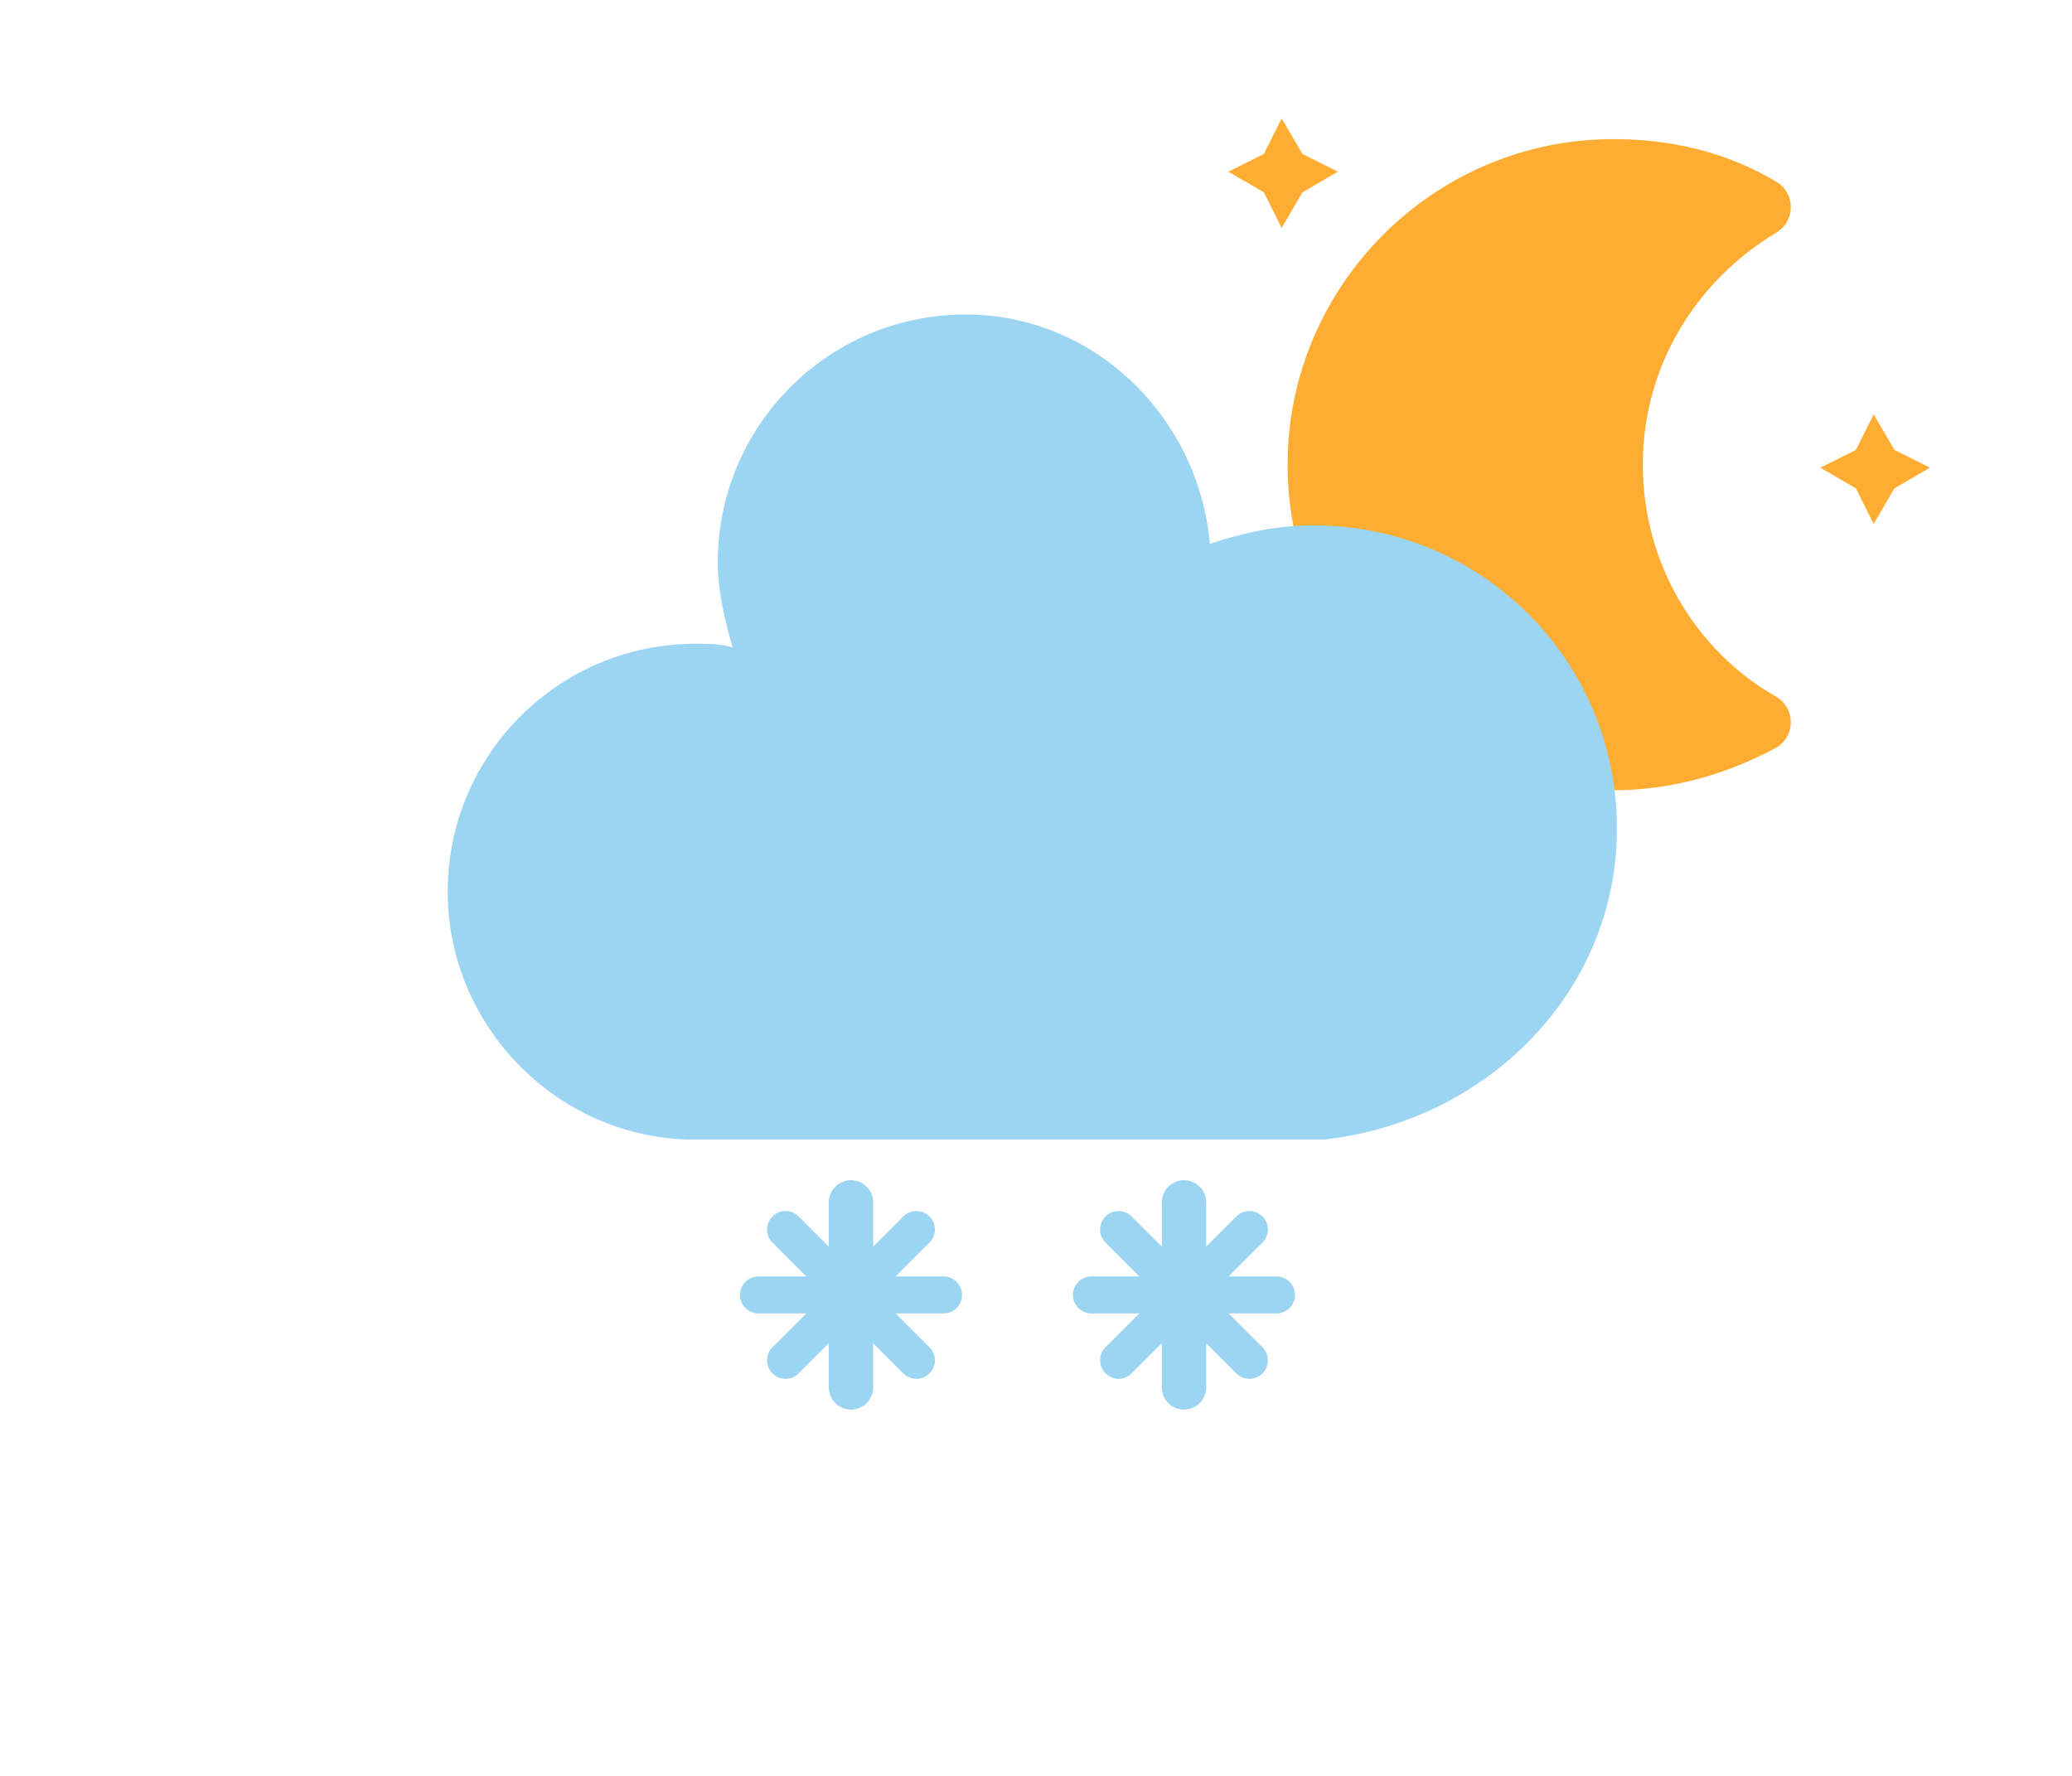
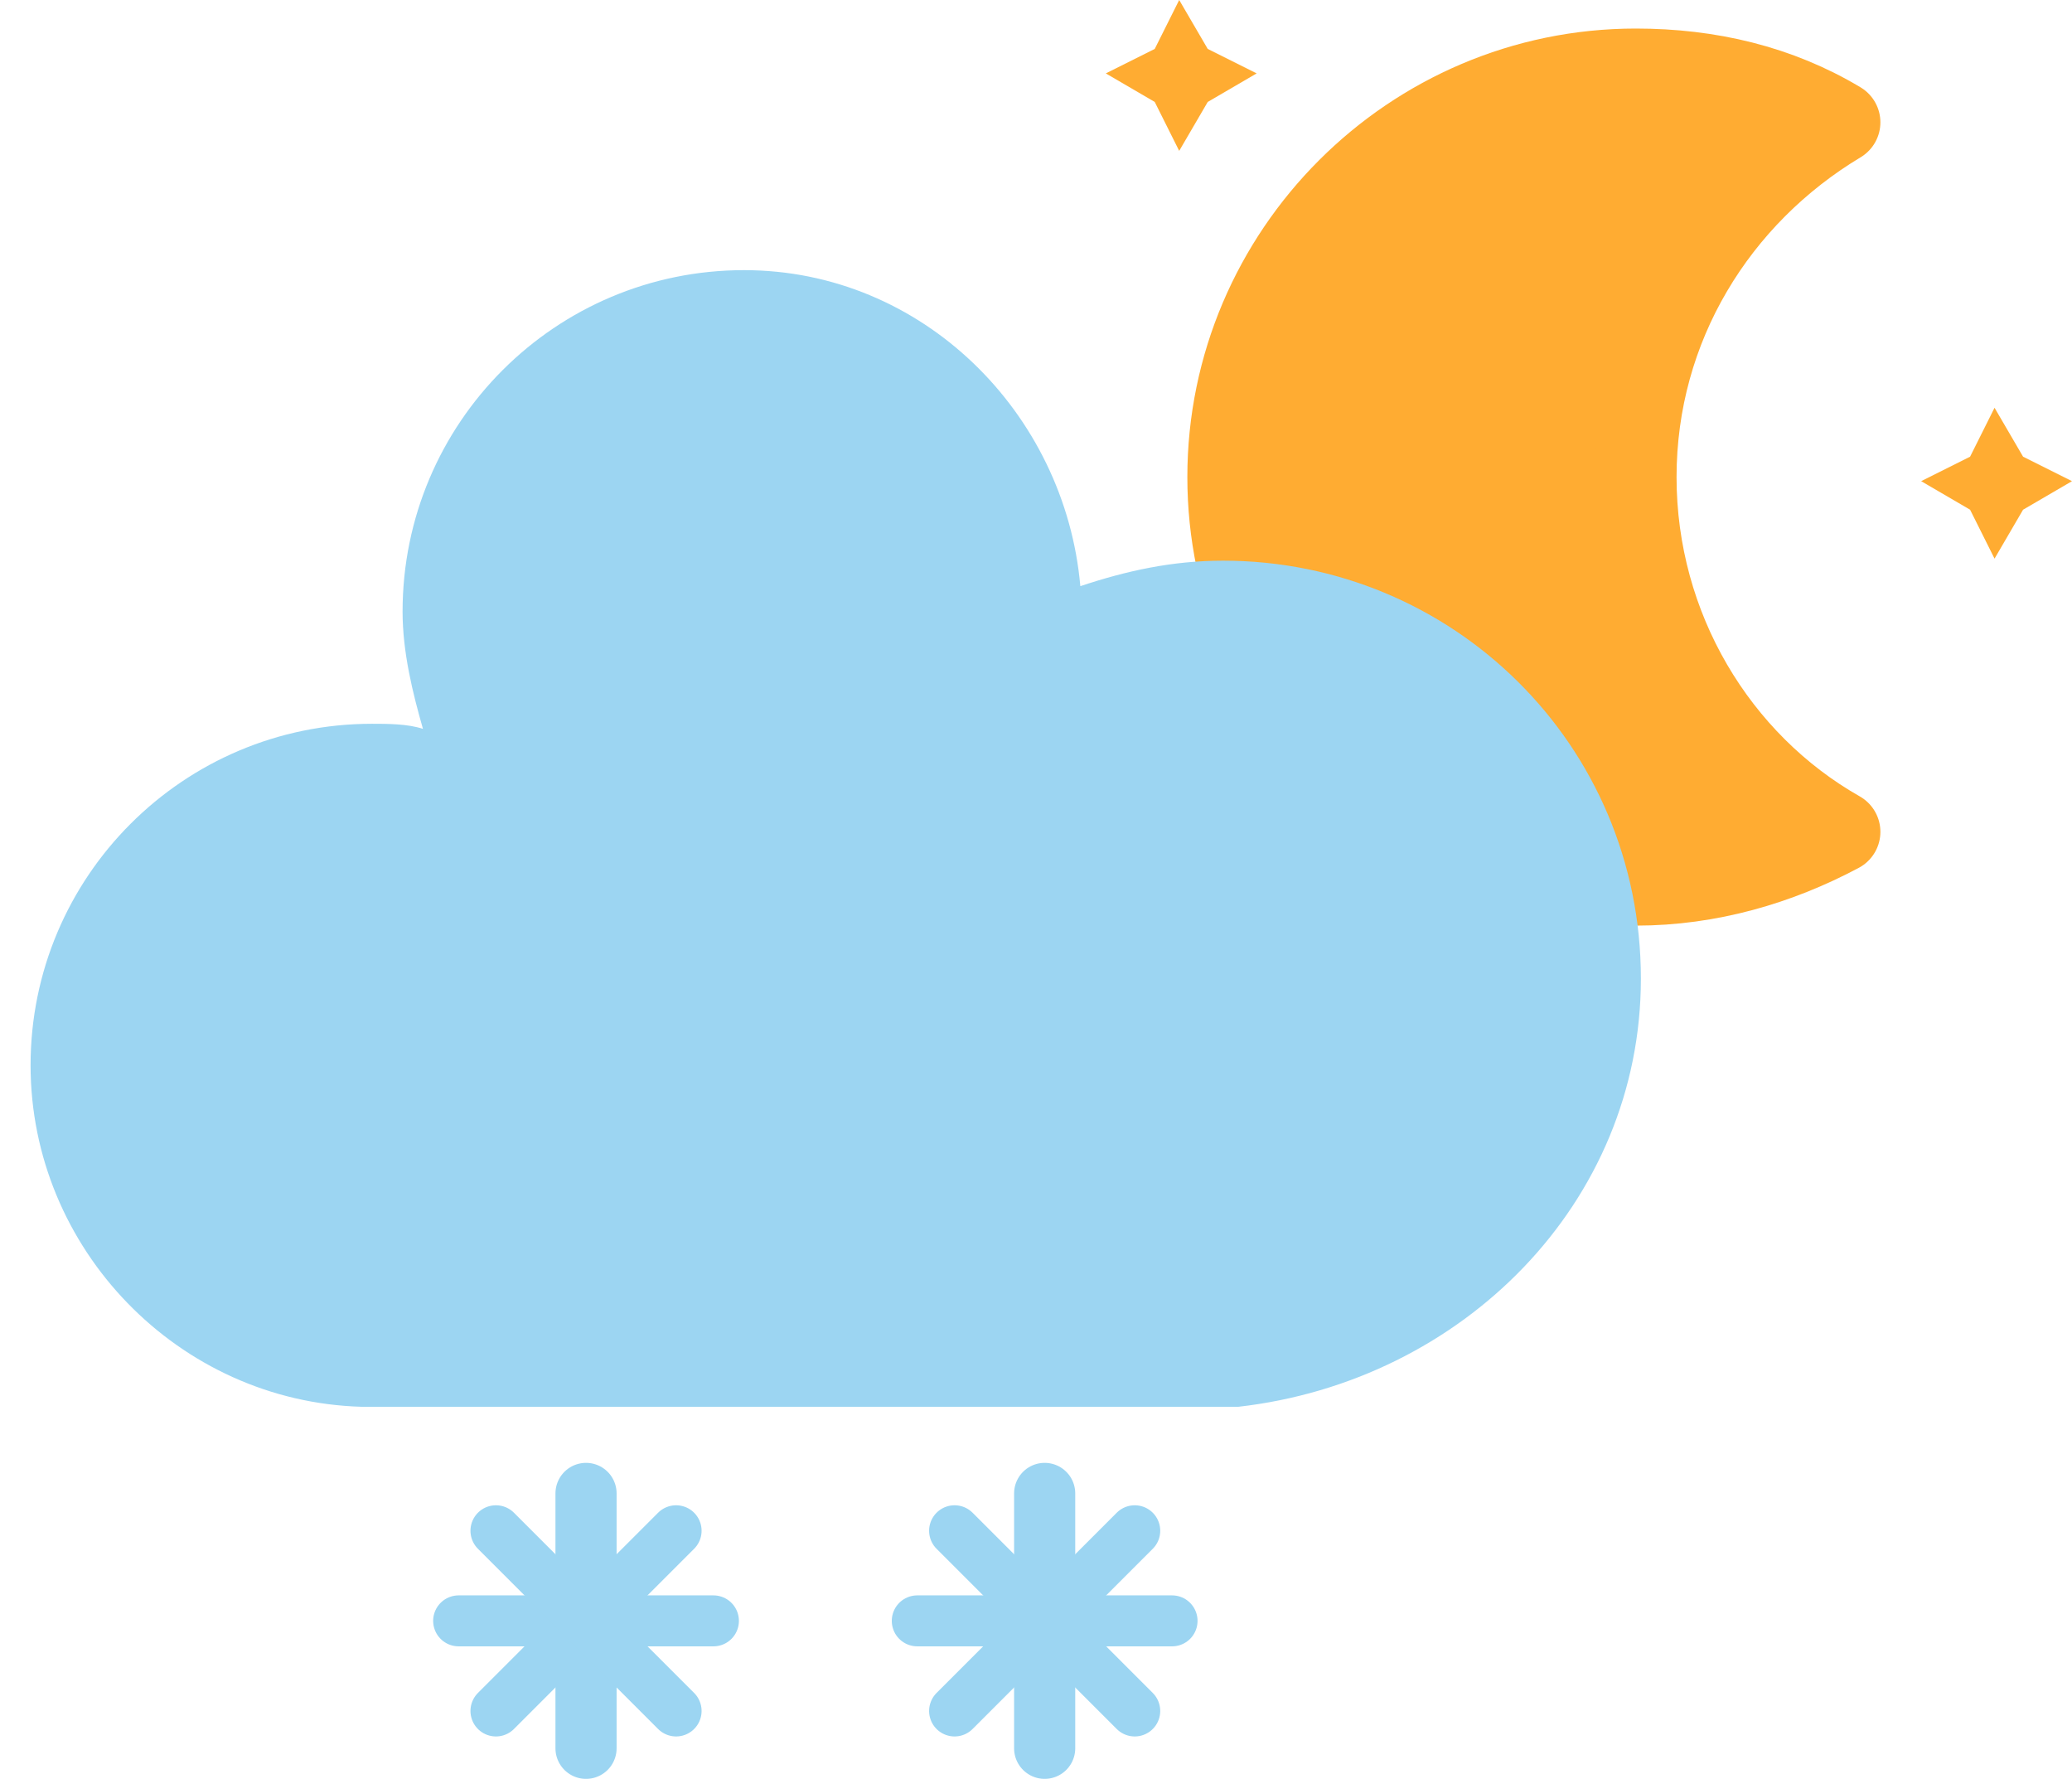
- <svg xmlns="http://www.w3.org/2000/svg" width="56" height="48" version="1.1">
+ <svg xmlns="http://www.w3.org/2000/svg" version="1.1" viewBox="11.5 3.2 40.66 34.9">
  <g transform="translate(16,-2)">
    <g transform="matrix(.8 0 0 .8 16 4)">
      <g class="animate-star1">
        <polygon points="4 4 3.3 5.2 2.7 4 1.5 3.3 2.7 2.7 3.3 1.5 4 2.7 5.2 3.3" fill="#FFAC32" stroke-miterlimit="10" />
      </g>
      <g class="animate-star2">
        <polygon transform="translate(20,10)" points="4 4 3.3 5.2 2.7 4 1.5 3.3 2.7 2.7 3.3 1.5 4 2.7 5.2 3.3" fill="#FFAC32" stroke-miterlimit="10" />
      </g>
      <g class="animate-moon">
        <path d="m14.5 13.2c0-3.7 2-6.9 5-8.7-1.5-0.9-3.2-1.3-5-1.3-5.5 0-10 4.5-10 10s4.5 10 10 10c1.8 0 3.5-0.5 5-1.3-3-1.7-5-5-5-8.7z" fill="#FFAC32" stroke="#FFAC32" stroke-linejoin="round" stroke-width="2" />
      </g>
    </g>
    <g class="animate-cloud1">
      <path transform="translate(-20,-11)" d="m47.7 35.4c0-4.6-3.7-8.2-8.2-8.2-1 0-1.9 0.2-2.8 0.5-0.3-3.4-3.1-6.2-6.6-6.2-3.7 0-6.7 3-6.7 6.7 0 0.8 0.2 1.6 0.4 2.3-0.3-0.1-0.7-0.1-1-0.1-3.7 0-6.7 3-6.7 6.7 0 3.6 2.9 6.6 6.5 6.7h17.2c4.4-0.5 7.9-4 7.9-8.4z" fill="#9CD5F2" stroke="transparent" stroke-linejoin="round" stroke-width="1.2" />
    </g>
    <g class="animate-snow1">
      <g transform="translate(7,28)" fill="none" stroke="#9CD5F2" stroke-linecap="round">
        <line transform="translate(0,9)" y1="-2.5" y2="2.5" stroke-width="1.2" />
        <line transform="rotate(45,-10.864,4.5)" y1="-2.5" y2="2.5" />
        <line transform="rotate(90,-4.5,4.5)" y1="-2.5" y2="2.5" />
        <line transform="rotate(135,-1.864,4.5)" y1="-2.5" y2="2.5" />
      </g>
    </g>
    <g class="animate-snow2">
      <g transform="translate(16,28)" fill="none" stroke="#9CD5F2" stroke-linecap="round">
        <line transform="translate(0,9)" y1="-2.5" y2="2.5" stroke-width="1.2" />
        <line transform="rotate(45,-10.864,4.5)" y1="-2.5" y2="2.5" />
        <line transform="rotate(90,-4.5,4.5)" y1="-2.5" y2="2.5" />
        <line transform="rotate(135,-1.864,4.5)" y1="-2.5" y2="2.5" />
      </g>
    </g>
  </g>
</svg>
